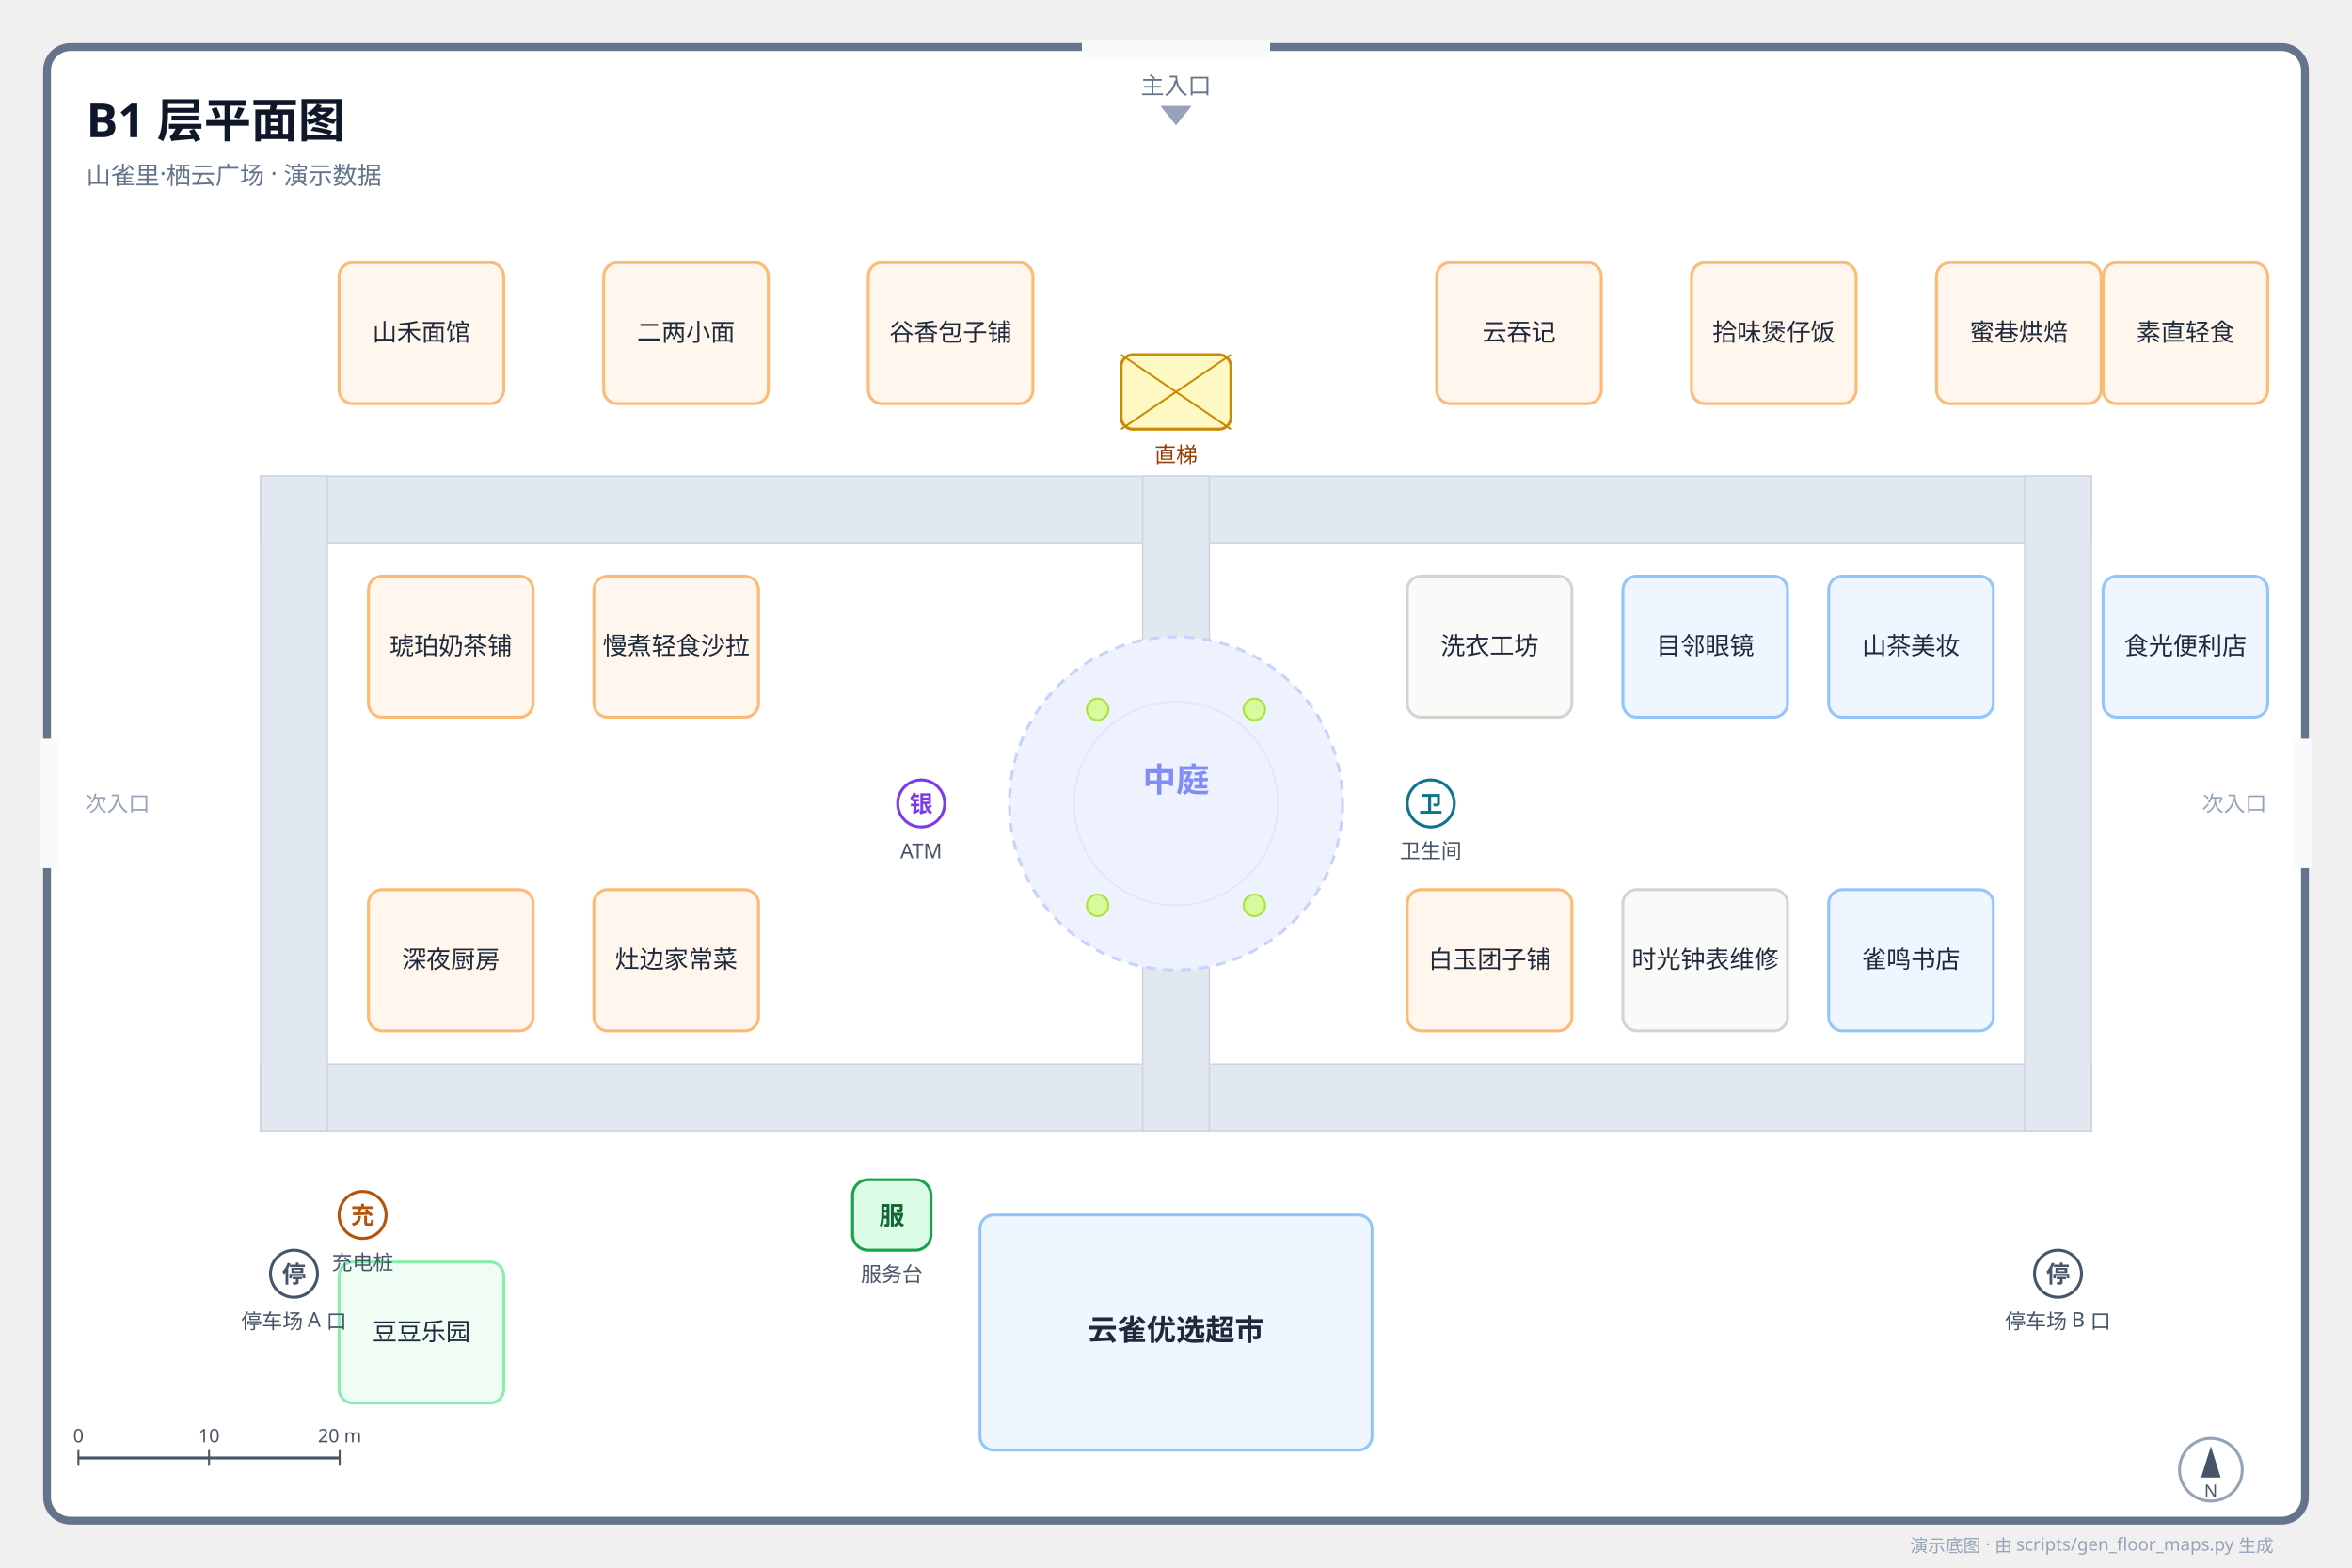
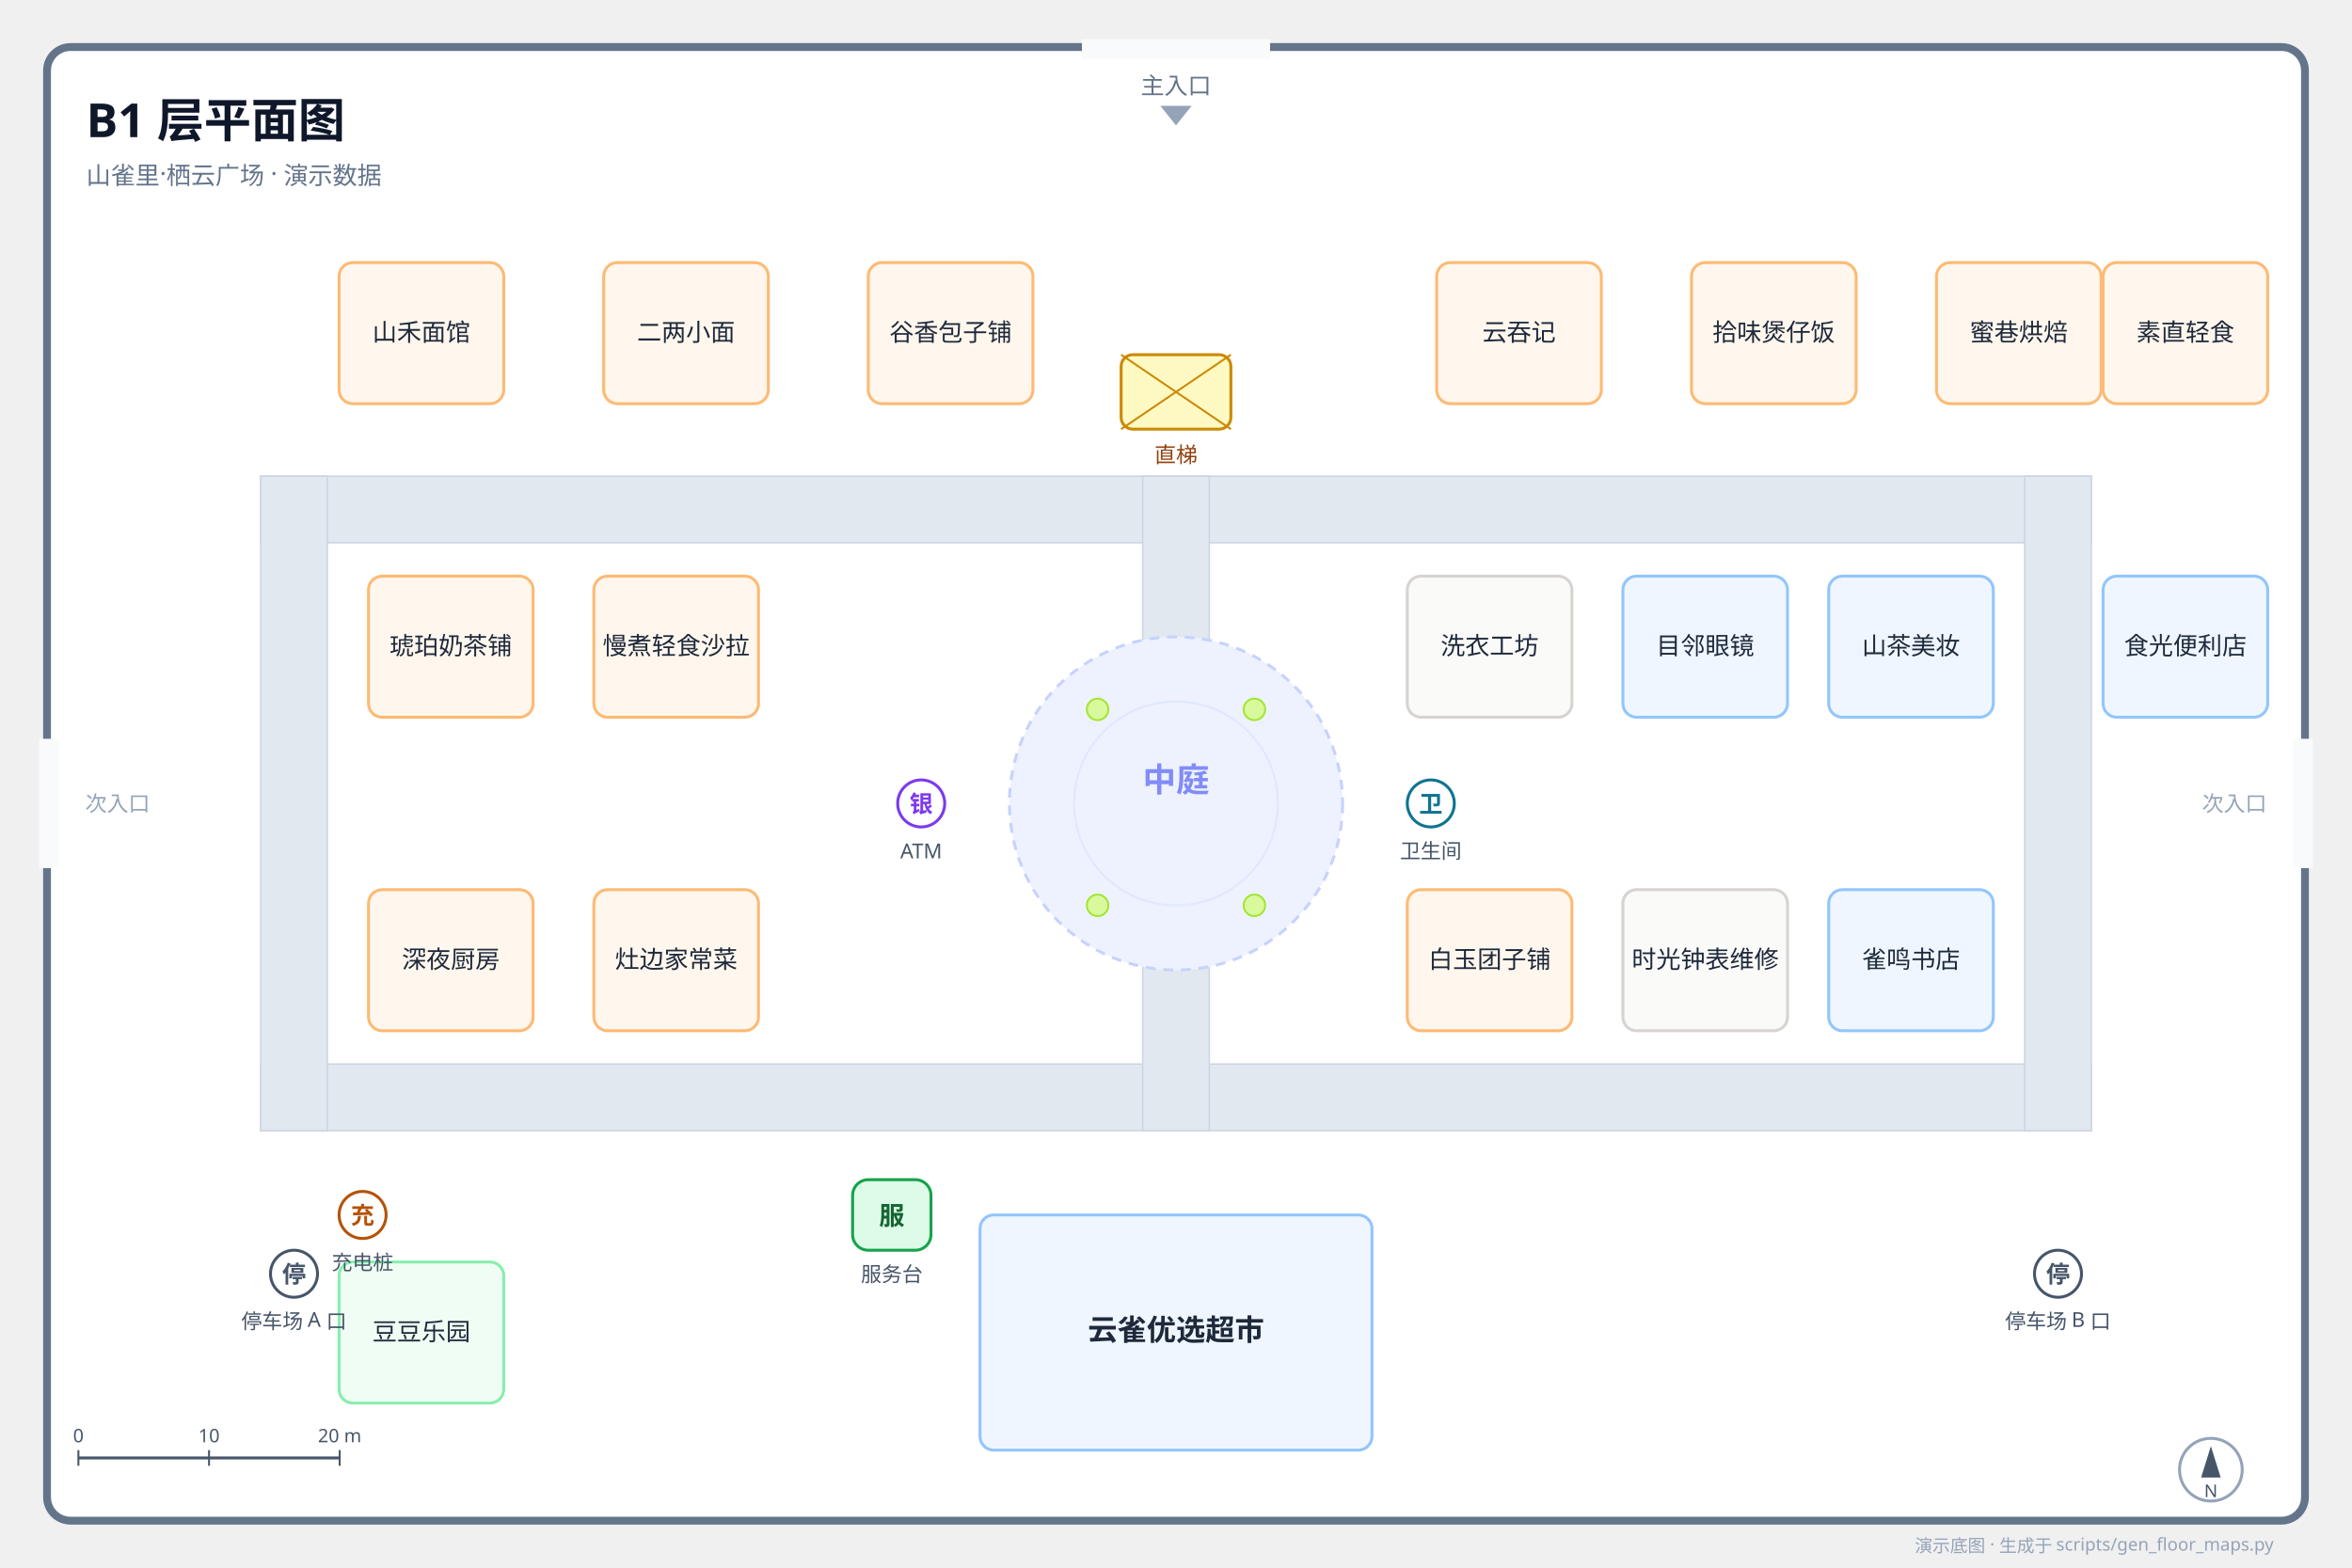
<svg xmlns="http://www.w3.org/2000/svg" viewBox="0 0 1200 800" font-family="'PingFang SC','Hiragino Sans GB','Microsoft YaHei',sans-serif">
  <g font-family="'PingFang SC','Hiragino Sans GB','Microsoft YaHei',sans-serif" class="floor-base">
    <rect x="24" y="24" width="1152" height="752" rx="12" fill="#ffffff" stroke="#64748b" stroke-width="4" />
    <rect x="552" y="20" width="96" height="10" rx="0" fill="#f8fafc" />
    <text x="600" y="48" font-size="12" fill="#64748b" font-weight="normal" text-anchor="middle">主入口</text>
    <path d="M 592 54 L 600 64 L 608 54 Z" fill="#94a3b8" />
    <rect x="20" y="377" width="10" height="66" rx="0" fill="#f8fafc" />
    <text x="60" y="414" font-size="11" fill="#94a3b8" font-weight="normal" text-anchor="middle">次入口</text>
    <rect x="1170" y="377" width="10" height="66" rx="0" fill="#f8fafc" />
    <text x="1140" y="414" font-size="11" fill="#94a3b8" font-weight="normal" text-anchor="middle">次入口</text>
    <text x="44" y="70" font-size="24" fill="#0f172a" font-weight="700" text-anchor="start">B1 层平面图</text>
    <text x="44" y="94" font-size="12.5" fill="#64748b" font-weight="normal" text-anchor="start">山雀里·栖云广场 · 演示数据</text>
    <rect x="133" y="243" width="934" height="34" rx="0" fill="#e2e8f0" stroke="#cbd5e1" stroke-width="0.75" class="corridor" />
    <rect x="133" y="543" width="934" height="34" rx="0" fill="#e2e8f0" stroke="#cbd5e1" stroke-width="0.75" class="corridor" />
    <rect x="133" y="243" width="34" height="334" rx="0" fill="#e2e8f0" stroke="#cbd5e1" stroke-width="0.75" class="corridor" />
    <rect x="583" y="243" width="34" height="334" rx="0" fill="#e2e8f0" stroke="#cbd5e1" stroke-width="0.75" class="corridor" />
    <rect x="1033" y="243" width="34" height="334" rx="0" fill="#e2e8f0" stroke="#cbd5e1" stroke-width="0.75" class="corridor" />
    <circle cx="600" cy="410" r="85" fill="#eef2ff" stroke="#c7d2fe" stroke-width="1.5" stroke-dasharray="5 4" class="atrium" />
    <circle cx="600" cy="410" r="52" fill="none" stroke="#e0e7ff" stroke-width="1" />
    <circle cx="560" cy="362" r="5.5" fill="#d9f99d" stroke="#a3e635" stroke-width="1" />
    <circle cx="640" cy="362" r="5.5" fill="#d9f99d" stroke="#a3e635" stroke-width="1" />
    <circle cx="560" cy="462" r="5.5" fill="#d9f99d" stroke="#a3e635" stroke-width="1" />
    <circle cx="640" cy="462" r="5.5" fill="#d9f99d" stroke="#a3e635" stroke-width="1" />
    <text x="600" y="404" font-size="17" fill="#818cf8" font-weight="600" text-anchor="middle">中庭</text>
    <rect x="173" y="134" width="84" height="72" rx="7" fill="#fff7ed" stroke="#fdba74" stroke-width="1.5" class="shop" />
    <text x="215" y="174" font-size="12.5" fill="#1e293b" font-weight="normal" text-anchor="middle" class="shop-label">山禾面馆</text>
    <rect x="308" y="134" width="84" height="72" rx="7" fill="#fff7ed" stroke="#fdba74" stroke-width="1.5" class="shop" />
    <text x="350" y="174" font-size="12.5" fill="#1e293b" font-weight="normal" text-anchor="middle" class="shop-label">二两小面</text>
    <rect x="443" y="134" width="84" height="72" rx="7" fill="#fff7ed" stroke="#fdba74" stroke-width="1.5" class="shop" />
    <text x="485" y="174" font-size="12.5" fill="#1e293b" font-weight="normal" text-anchor="middle" class="shop-label">谷香包子铺</text>
    <rect x="1073" y="134" width="84" height="72" rx="7" fill="#fff7ed" stroke="#fdba74" stroke-width="1.5" class="shop" />
    <text x="1115" y="174" font-size="12.5" fill="#1e293b" font-weight="normal" text-anchor="middle" class="shop-label">素直轻食</text>
    <rect x="733" y="134" width="84" height="72" rx="7" fill="#fff7ed" stroke="#fdba74" stroke-width="1.5" class="shop" />
    <text x="775" y="174" font-size="12.5" fill="#1e293b" font-weight="normal" text-anchor="middle" class="shop-label">云吞记</text>
    <rect x="863" y="134" width="84" height="72" rx="7" fill="#fff7ed" stroke="#fdba74" stroke-width="1.5" class="shop" />
    <text x="905" y="174" font-size="12.5" fill="#1e293b" font-weight="normal" text-anchor="middle" class="shop-label">拾味煲仔饭</text>
    <rect x="988" y="134" width="84" height="72" rx="7" fill="#fff7ed" stroke="#fdba74" stroke-width="1.5" class="shop" />
    <text x="1030" y="174" font-size="12.5" fill="#1e293b" font-weight="normal" text-anchor="middle" class="shop-label">蜜巷烘焙</text>
    <rect x="188" y="294" width="84" height="72" rx="7" fill="#fff7ed" stroke="#fdba74" stroke-width="1.5" class="shop" />
    <text x="230" y="334" font-size="12.5" fill="#1e293b" font-weight="normal" text-anchor="middle" class="shop-label">琥珀奶茶铺</text>
    <rect x="303" y="294" width="84" height="72" rx="7" fill="#fff7ed" stroke="#fdba74" stroke-width="1.5" class="shop" />
    <text x="345" y="334" font-size="12.5" fill="#1e293b" font-weight="normal" text-anchor="middle" class="shop-label">慢煮轻食沙拉</text>
    <rect x="718" y="294" width="84" height="72" rx="7" fill="#fafaf9" stroke="#d6d3d1" stroke-width="1.5" class="shop" />
    <text x="760" y="334" font-size="12.5" fill="#1e293b" font-weight="normal" text-anchor="middle" class="shop-label">洗衣工坊</text>
    <rect x="828" y="294" width="84" height="72" rx="7" fill="#eff6ff" stroke="#93c5fd" stroke-width="1.5" class="shop" />
    <text x="870" y="334" font-size="12.5" fill="#1e293b" font-weight="normal" text-anchor="middle" class="shop-label">目邻眼镜</text>
    <rect x="933" y="294" width="84" height="72" rx="7" fill="#eff6ff" stroke="#93c5fd" stroke-width="1.5" class="shop" />
    <text x="975" y="334" font-size="12.5" fill="#1e293b" font-weight="normal" text-anchor="middle" class="shop-label">山茶美妆</text>
    <rect x="1073" y="294" width="84" height="72" rx="7" fill="#eff6ff" stroke="#93c5fd" stroke-width="1.5" class="shop" />
    <text x="1115" y="334" font-size="12.5" fill="#1e293b" font-weight="normal" text-anchor="middle" class="shop-label">食光便利店</text>
    <rect x="188" y="454" width="84" height="72" rx="7" fill="#fff7ed" stroke="#fdba74" stroke-width="1.5" class="shop" />
    <text x="230" y="494" font-size="12.5" fill="#1e293b" font-weight="normal" text-anchor="middle" class="shop-label">深夜厨房</text>
    <rect x="303" y="454" width="84" height="72" rx="7" fill="#fff7ed" stroke="#fdba74" stroke-width="1.5" class="shop" />
    <text x="345" y="494" font-size="12.5" fill="#1e293b" font-weight="normal" text-anchor="middle" class="shop-label">灶边家常菜</text>
    <rect x="718" y="454" width="84" height="72" rx="7" fill="#fff7ed" stroke="#fdba74" stroke-width="1.5" class="shop" />
    <text x="760" y="494" font-size="12.5" fill="#1e293b" font-weight="normal" text-anchor="middle" class="shop-label">白玉团子铺</text>
    <rect x="828" y="454" width="84" height="72" rx="7" fill="#fafaf9" stroke="#d6d3d1" stroke-width="1.5" class="shop" />
    <text x="870" y="494" font-size="12.5" fill="#1e293b" font-weight="normal" text-anchor="middle" class="shop-label">时光钟表维修</text>
    <rect x="933" y="454" width="84" height="72" rx="7" fill="#eff6ff" stroke="#93c5fd" stroke-width="1.5" class="shop" />
    <text x="975" y="494" font-size="12.5" fill="#1e293b" font-weight="normal" text-anchor="middle" class="shop-label">雀鸣书店</text>
    <rect x="173" y="644" width="84" height="72" rx="7" fill="#f0fdf4" stroke="#86efac" stroke-width="1.5" class="shop" />
    <text x="215" y="684" font-size="12.5" fill="#1e293b" font-weight="normal" text-anchor="middle" class="shop-label">豆豆乐园</text>
    <rect x="500" y="620" width="200" height="120" rx="7" fill="#eff6ff" stroke="#93c5fd" stroke-width="1.5" class="shop" />
    <text x="600" y="684" font-size="15" fill="#1e293b" font-weight="700" text-anchor="middle" class="shop-label">云雀优选超市</text>
    <g class="facility">
      <circle cx="730" cy="410" r="12" fill="#ffffff" stroke="#0e7490" stroke-width="1.5" />
      <text x="730" y="414.5" font-size="12" fill="#0e7490" font-weight="700" text-anchor="middle">卫</text>
      <text x="730" y="438" font-size="10.5" fill="#475569" font-weight="normal" text-anchor="middle">卫生间</text>
    </g>
    <g class="facility">
      <rect x="572" y="181" width="56" height="38" rx="6" fill="#fef9c3" stroke="#ca8a04" stroke-width="1.5" />
      <line x1="572" y1="181" x2="628" y2="219" stroke="#ca8a04" stroke-width="1" />
      <line x1="628" y1="181" x2="572" y2="219" stroke="#ca8a04" stroke-width="1" />
      <text x="600" y="236" font-size="11" fill="#92400e" font-weight="normal" text-anchor="middle">直梯</text>
    </g>
    <g class="facility">
      <rect x="435" y="602" width="40" height="36" rx="8" fill="#dcfce7" stroke="#16a34a" stroke-width="1.5" />
      <text x="455" y="625" font-size="13" fill="#166534" font-weight="700" text-anchor="middle">服</text>
      <text x="455" y="654" font-size="10.5" fill="#475569" font-weight="normal" text-anchor="middle">服务台</text>
    </g>
    <g class="facility">
      <circle cx="150" cy="650" r="12" fill="#ffffff" stroke="#475569" stroke-width="1.5" />
      <text x="150" y="654.5" font-size="12" fill="#475569" font-weight="700" text-anchor="middle">停</text>
      <text x="150" y="678" font-size="10.5" fill="#475569" font-weight="normal" text-anchor="middle">停车场 A 口</text>
    </g>
    <g class="facility">
      <circle cx="1050" cy="650" r="12" fill="#ffffff" stroke="#475569" stroke-width="1.5" />
      <text x="1050" y="654.5" font-size="12" fill="#475569" font-weight="700" text-anchor="middle">停</text>
      <text x="1050" y="678" font-size="10.5" fill="#475569" font-weight="normal" text-anchor="middle">停车场 B 口</text>
    </g>
    <g class="facility">
      <circle cx="185" cy="620" r="12" fill="#ffffff" stroke="#b45309" stroke-width="1.5" />
      <text x="185" y="624.5" font-size="12" fill="#b45309" font-weight="700" text-anchor="middle">充</text>
      <text x="185" y="648" font-size="10.5" fill="#475569" font-weight="normal" text-anchor="middle">充电桩</text>
    </g>
    <g class="facility">
      <circle cx="470" cy="410" r="12" fill="#ffffff" stroke="#7c3aed" stroke-width="1.5" />
      <text x="470" y="414.5" font-size="12" fill="#7c3aed" font-weight="700" text-anchor="middle">银</text>
      <text x="470" y="438" font-size="10.5" fill="#475569" font-weight="normal" text-anchor="middle">ATM</text>
    </g>
    <circle cx="1128" cy="750" r="16" fill="#ffffff" stroke="#94a3b8" stroke-width="1.5" />
    <path d="M 1128 738 L 1123 754 L 1133 754 Z" fill="#475569" />
    <text x="1128" y="764" font-size="9" fill="#475569" font-weight="normal" text-anchor="middle">N</text>
    <line x1="40" y1="744" x2="173.3" y2="744" stroke="#475569" stroke-width="1.5" />
    <line x1="40" y1="740" x2="40" y2="748" stroke="#475569" stroke-width="1" />
    <line x1="106.65" y1="740" x2="106.65" y2="748" stroke="#475569" stroke-width="1" />
    <line x1="173.3" y1="740" x2="173.3" y2="748" stroke="#475569" stroke-width="1" />
    <text x="40" y="736" font-size="9.5" fill="#475569" font-weight="normal" text-anchor="middle">0</text>
    <text x="106.65" y="736" font-size="9.5" fill="#475569" font-weight="normal" text-anchor="middle">10</text>
    <text x="173.3" y="736" font-size="9.5" fill="#475569" font-weight="normal" text-anchor="middle">20 m</text>
-     <text x="1160" y="792" font-size="9" fill="#94a3b8" font-weight="normal" text-anchor="end">演示底图 · 由 scripts/gen_floor_maps.py 生成</text>
+     <text x="1160" y="792" font-size="9" fill="#94a3b8" font-weight="normal" text-anchor="end">演示底图 · 生成于 scripts/gen_floor_maps.py</text>
  </g>
</svg>
